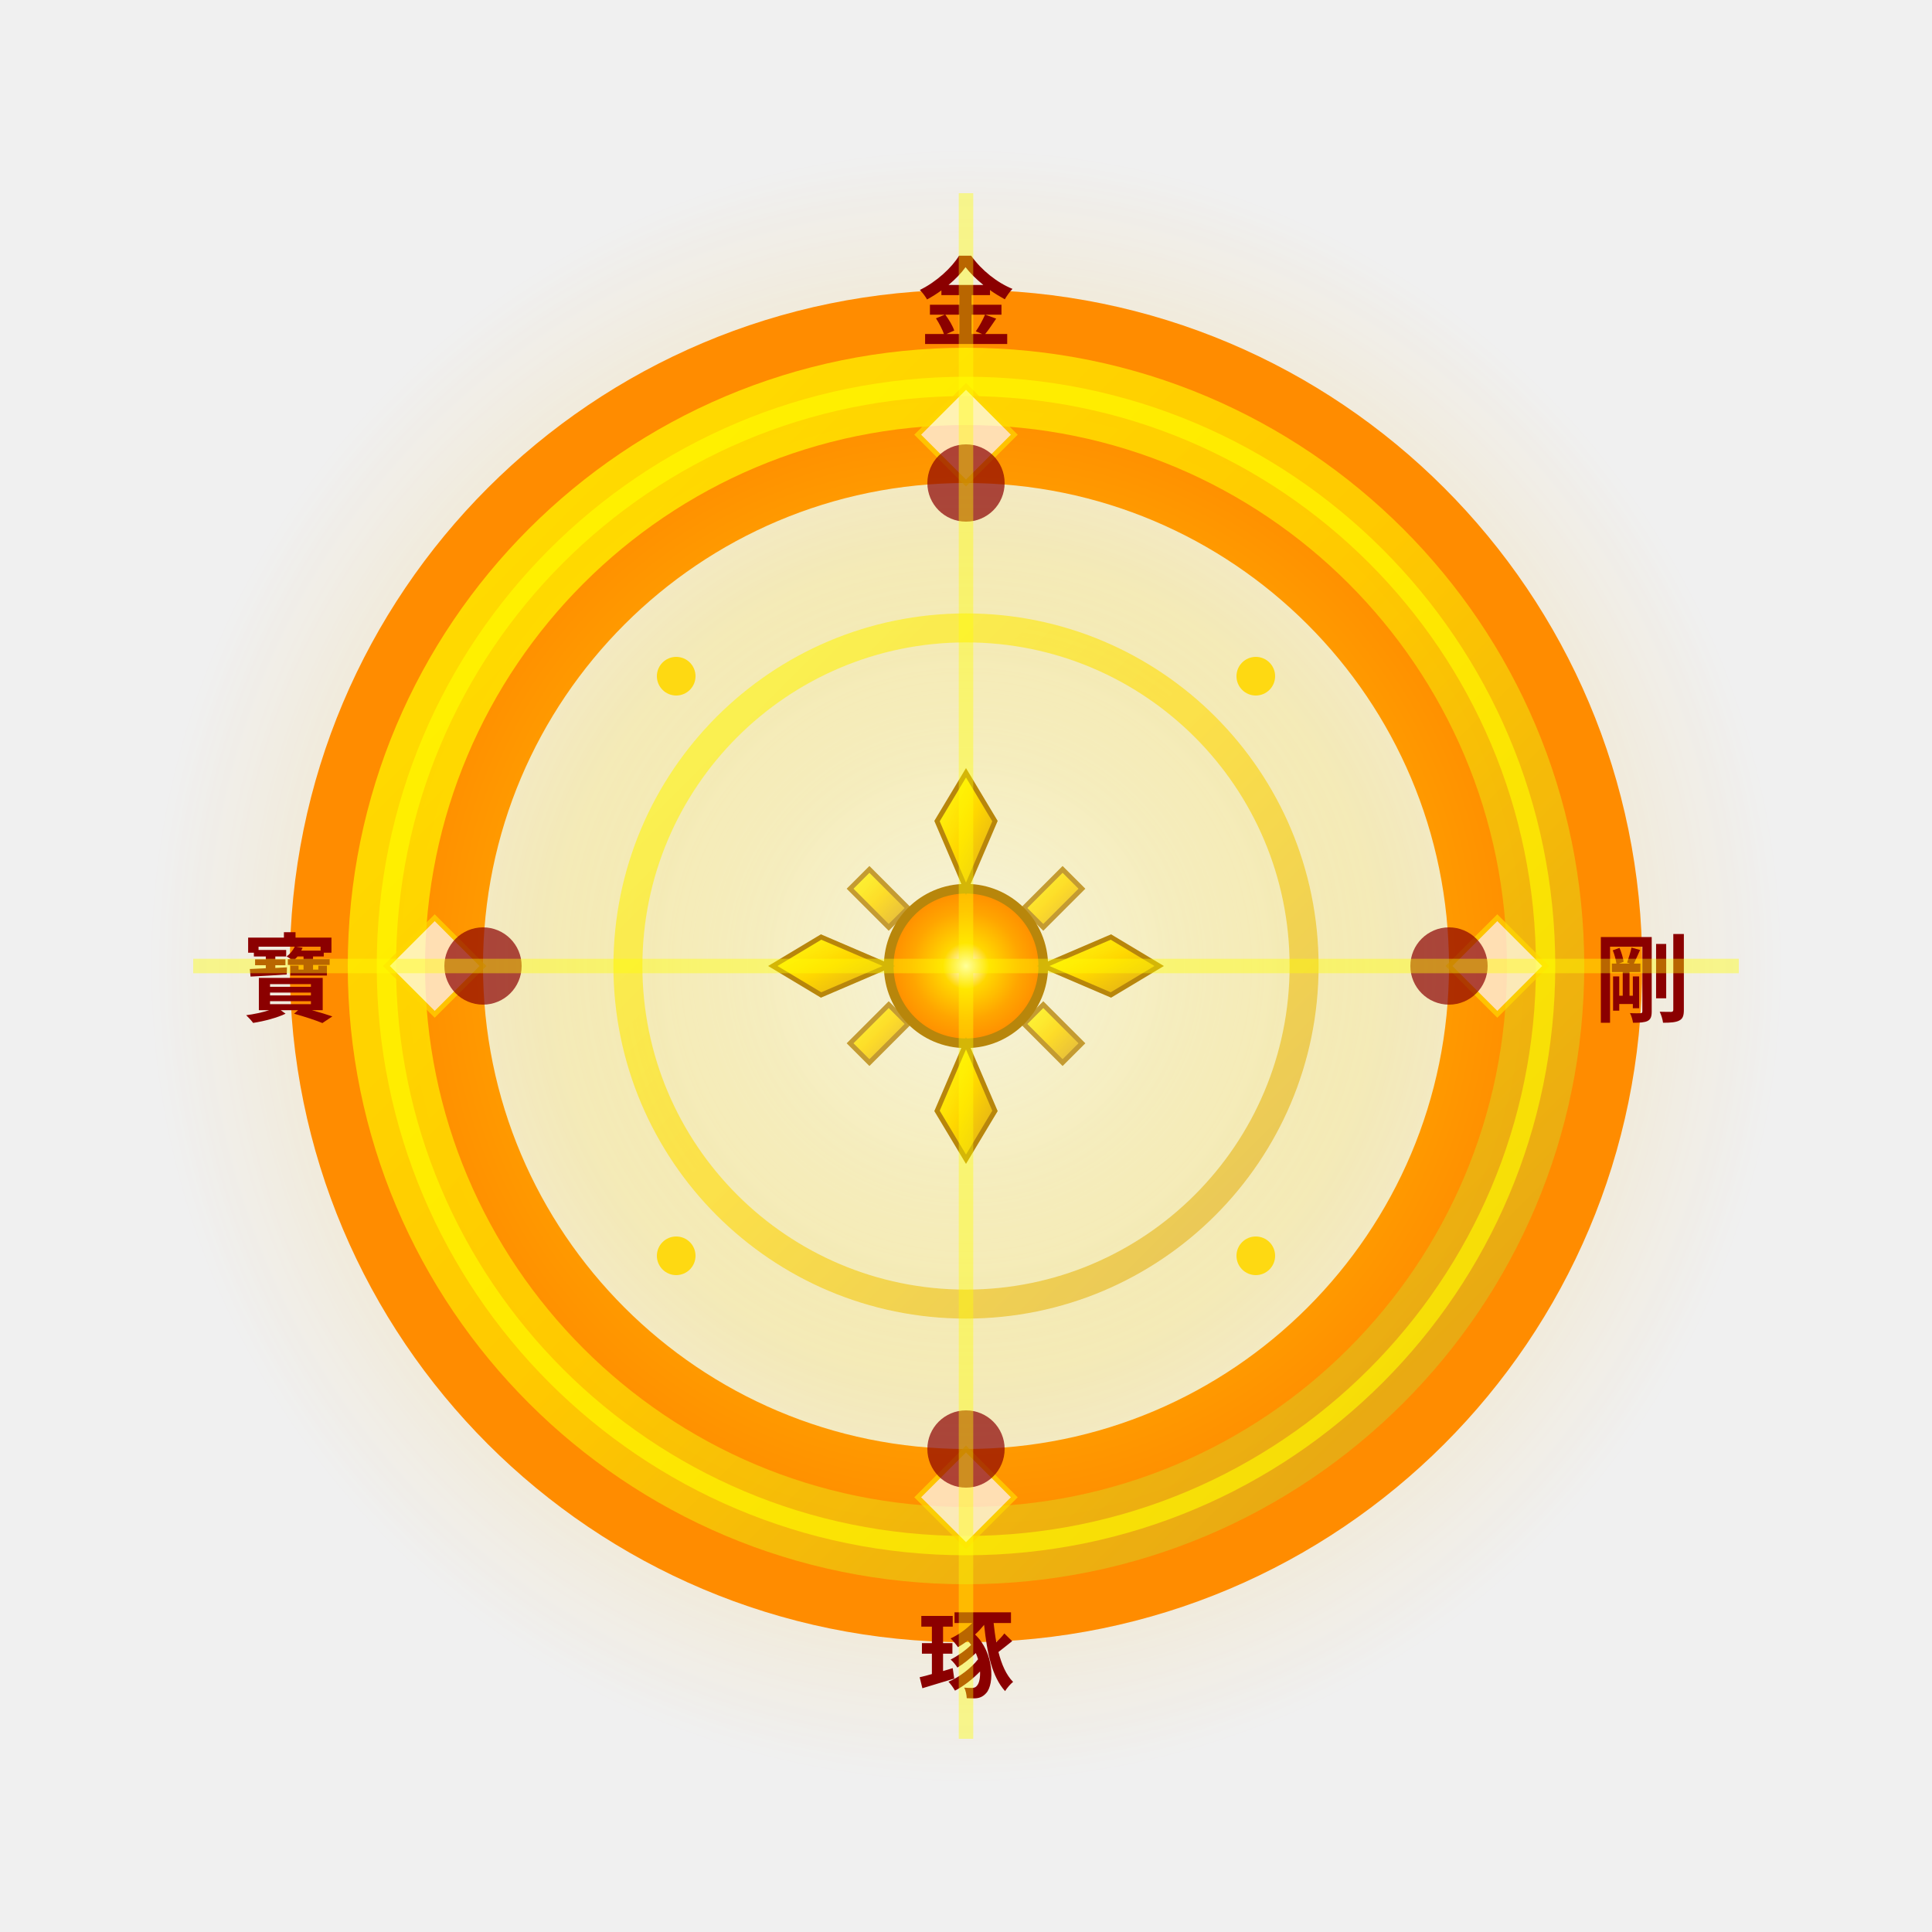
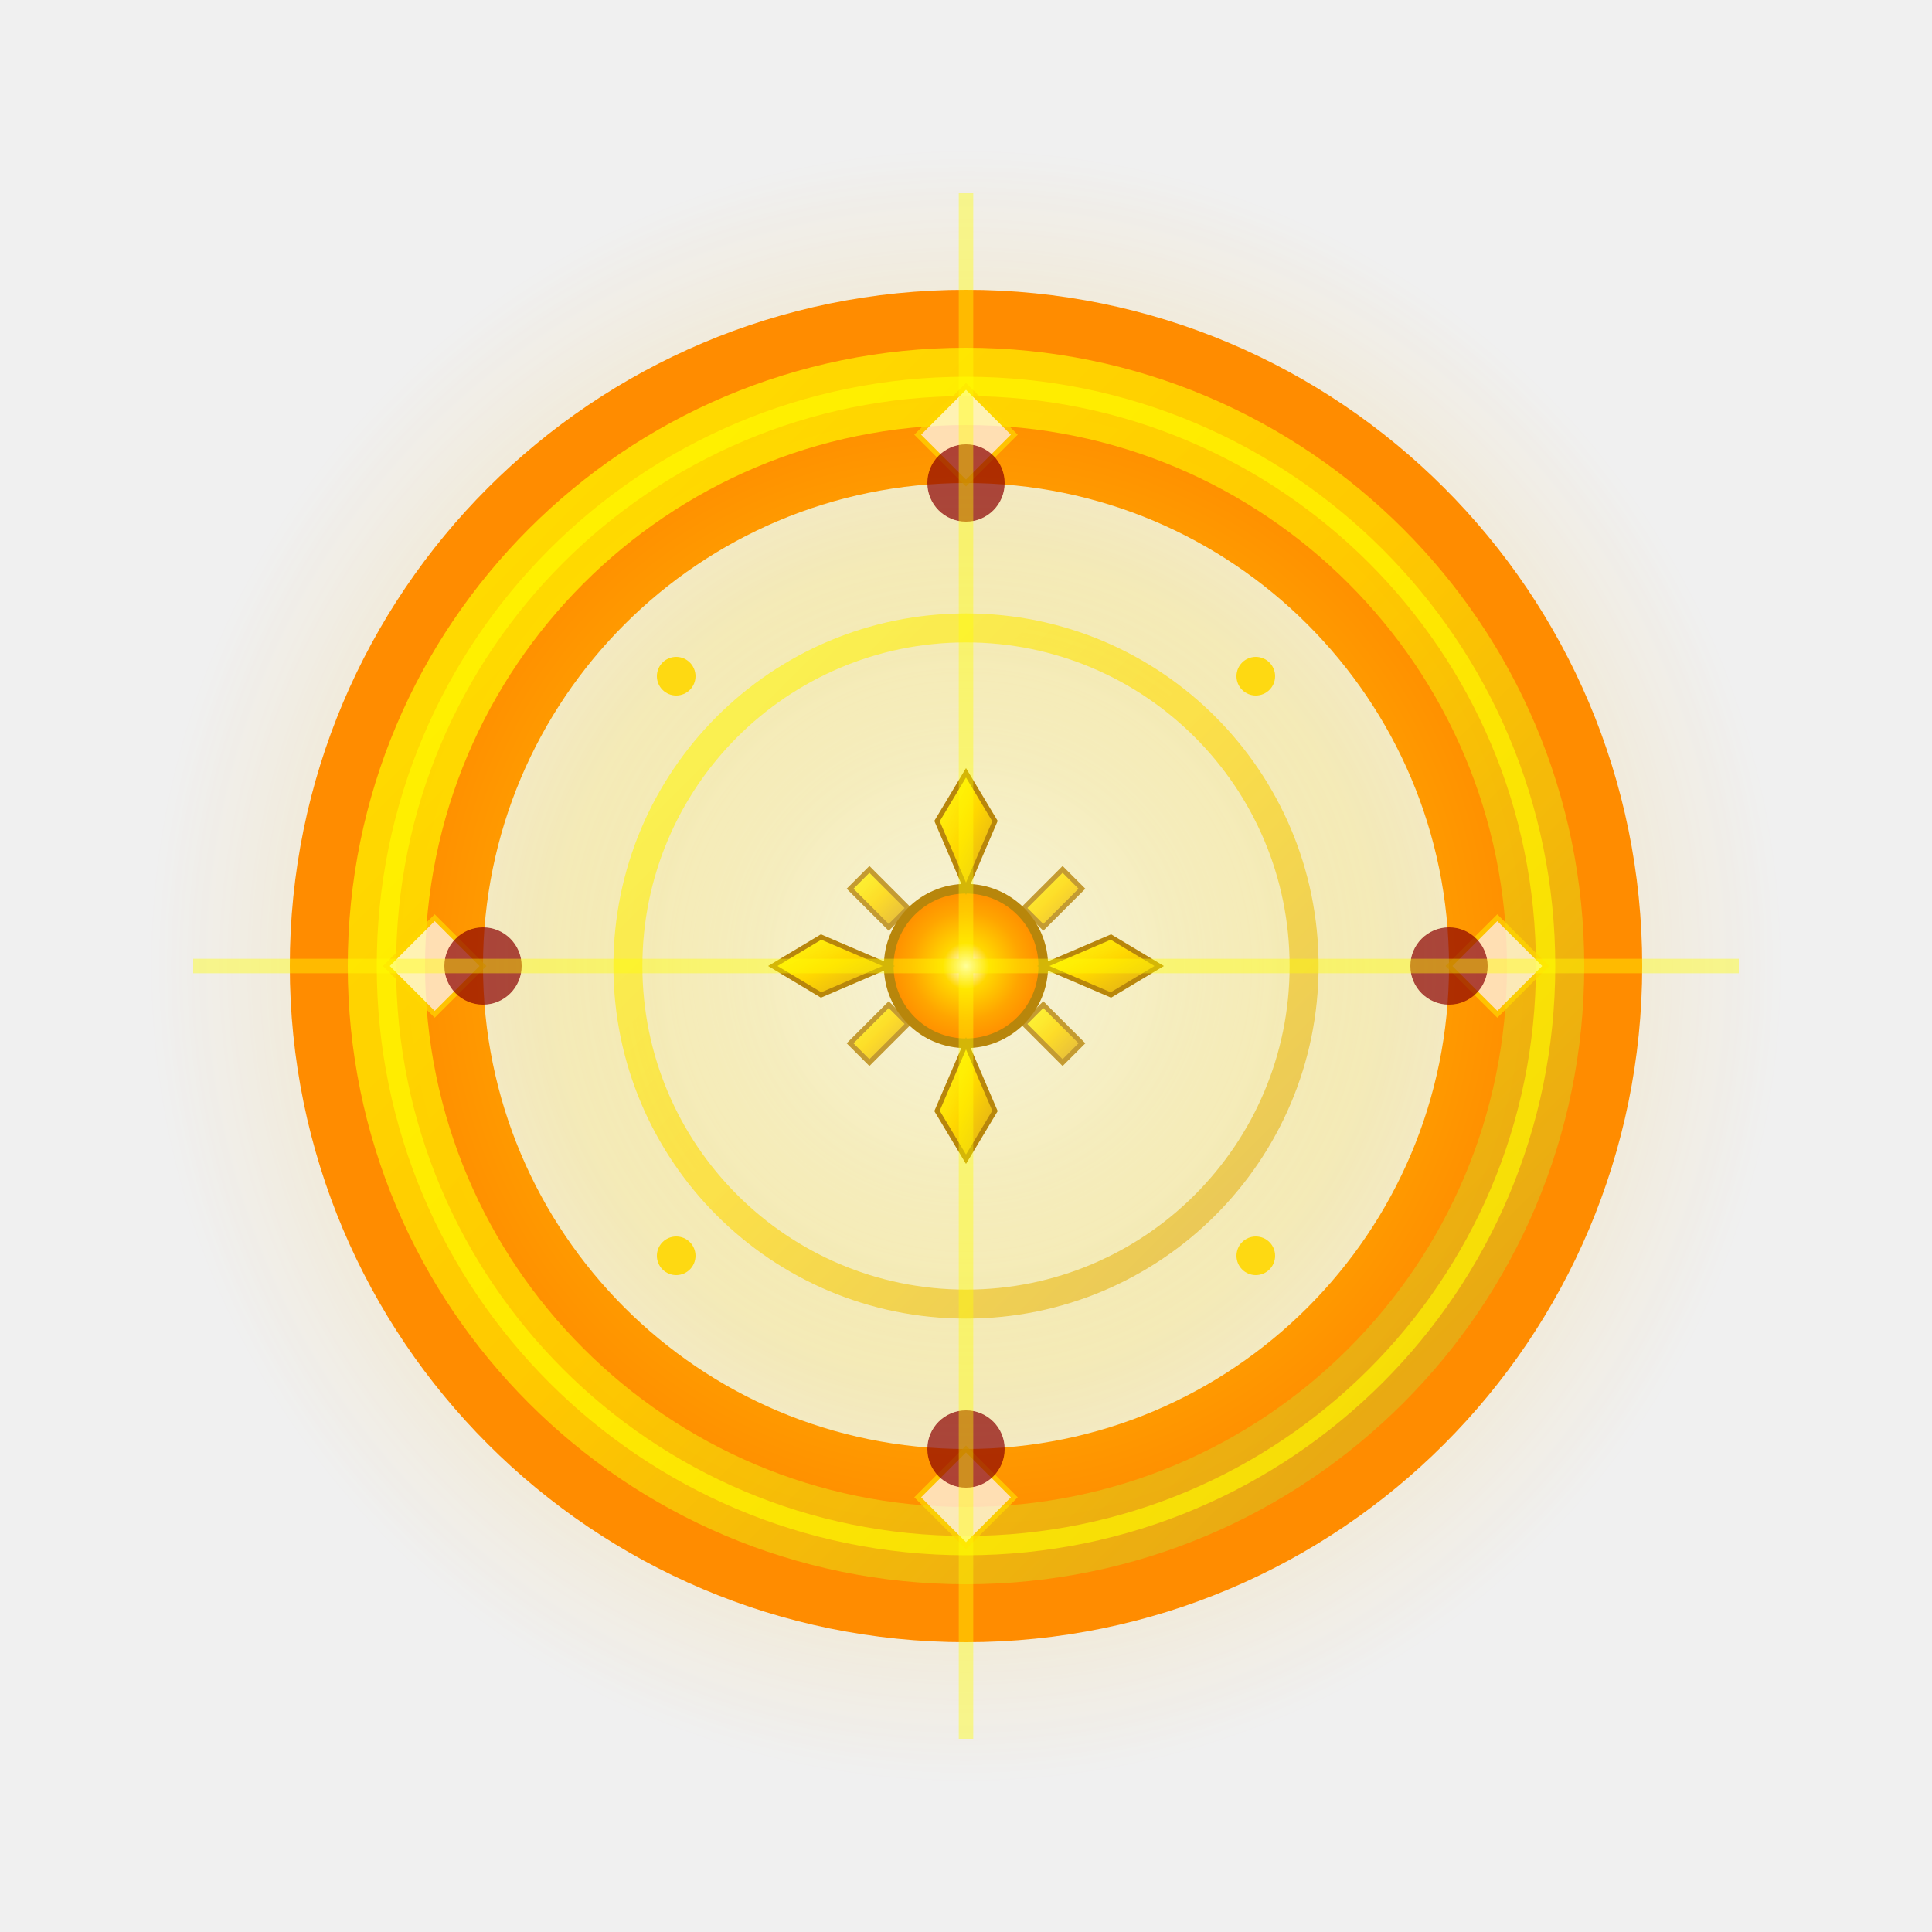
<svg xmlns="http://www.w3.org/2000/svg" viewBox="0 0 200 200">
  <defs>
    <radialGradient id="diamondGrad" cx="50%" cy="50%">
      <stop offset="0%" style="stop-color:#FFFFFF;stop-opacity:1" />
      <stop offset="30%" style="stop-color:#FFD700;stop-opacity:1" />
      <stop offset="70%" style="stop-color:#FFA500;stop-opacity:1" />
      <stop offset="100%" style="stop-color:#FF8C00;stop-opacity:1" />
    </radialGradient>
    <radialGradient id="glowGrad" cx="50%" cy="50%">
      <stop offset="0%" style="stop-color:#FFFACD;stop-opacity:0.8" />
      <stop offset="50%" style="stop-color:#FFD700;stop-opacity:0.4" />
      <stop offset="100%" style="stop-color:#FFA500;stop-opacity:0" />
    </radialGradient>
    <linearGradient id="goldShine" x1="0%" y1="0%" x2="100%" y2="100%">
      <stop offset="0%" style="stop-color:#FFFF00;stop-opacity:0.9" />
      <stop offset="50%" style="stop-color:#FFD700;stop-opacity:1" />
      <stop offset="100%" style="stop-color:#DAA520;stop-opacity:1" />
    </linearGradient>
  </defs>
  <circle cx="100" cy="100" r="85" fill="url(#glowGrad)" opacity="0.6">
    <animate attributeName="r" values="85;90;85" dur="3s" repeatCount="indefinite" />
  </circle>
  <circle cx="100" cy="100" r="60" fill="none" stroke="url(#diamondGrad)" stroke-width="20" />
  <circle cx="100" cy="100" r="60" fill="none" stroke="url(#goldShine)" stroke-width="8" opacity="0.8" />
  <circle cx="100" cy="100" r="60" fill="none" stroke="#FFFF00" stroke-width="2" opacity="0.6">
    <animate attributeName="opacity" values="0.6;0.3;0.6" dur="2s" repeatCount="indefinite" />
  </circle>
  <g opacity="0.7">
    <path d="M 100 40 L 95 45 L 100 50 L 105 45 Z" fill="#FFFFFF" stroke="#FFD700" stroke-width="0.5" />
    <path d="M 160 100 L 155 95 L 150 100 L 155 105 Z" fill="#FFFFFF" stroke="#FFD700" stroke-width="0.5" />
    <path d="M 100 160 L 95 155 L 100 150 L 105 155 Z" fill="#FFFFFF" stroke="#FFD700" stroke-width="0.5" />
    <path d="M 40 100 L 45 95 L 50 100 L 45 105 Z" fill="#FFFFFF" stroke="#FFD700" stroke-width="0.5" />
  </g>
-   <text x="100" y="35" font-family="serif" font-size="10" fill="#8B0000" text-anchor="middle" font-weight="bold">金</text>
-   <text x="170" y="105" font-family="serif" font-size="10" fill="#8B0000" text-anchor="middle" font-weight="bold">剛</text>
-   <text x="100" y="175" font-family="serif" font-size="10" fill="#8B0000" text-anchor="middle" font-weight="bold">琢</text>
-   <text x="30" y="105" font-family="serif" font-size="10" fill="#8B0000" text-anchor="middle" font-weight="bold">寶</text>
  <circle cx="100" cy="100" r="35" fill="none" stroke="url(#goldShine)" stroke-width="3" opacity="0.6">
    <animate attributeName="r" values="35;38;35" dur="2.5s" repeatCount="indefinite" />
  </circle>
  <g transform="translate(100, 100)">
    <circle r="8" fill="url(#diamondGrad)" stroke="#B8860B" stroke-width="1" />
    <path d="M 0 -8 L -3 -15 L 0 -20 L 3 -15 Z" fill="url(#goldShine)" stroke="#B8860B" stroke-width="0.5" />
    <path d="M 8 0 L 15 -3 L 20 0 L 15 3 Z" fill="url(#goldShine)" stroke="#B8860B" stroke-width="0.5" />
    <path d="M 0 8 L 3 15 L 0 20 L -3 15 Z" fill="url(#goldShine)" stroke="#B8860B" stroke-width="0.5" />
    <path d="M -8 0 L -15 3 L -20 0 L -15 -3 Z" fill="url(#goldShine)" stroke="#B8860B" stroke-width="0.5" />
    <path d="M -6 -6 L -10 -10 L -12 -8 L -8 -4 Z" fill="url(#goldShine)" stroke="#B8860B" stroke-width="0.5" opacity="0.8" />
    <path d="M 6 -6 L 10 -10 L 12 -8 L 8 -4 Z" fill="url(#goldShine)" stroke="#B8860B" stroke-width="0.5" opacity="0.8" />
    <path d="M 6 6 L 10 10 L 12 8 L 8 4 Z" fill="url(#goldShine)" stroke="#B8860B" stroke-width="0.5" opacity="0.8" />
    <path d="M -6 6 L -10 10 L -12 8 L -8 4 Z" fill="url(#goldShine)" stroke="#B8860B" stroke-width="0.5" opacity="0.8" />
  </g>
  <circle cx="100" cy="50" r="4" fill="#8B0000" opacity="0.7" />
  <circle cx="150" cy="100" r="4" fill="#8B0000" opacity="0.7" />
  <circle cx="100" cy="150" r="4" fill="#8B0000" opacity="0.7" />
  <circle cx="50" cy="100" r="4" fill="#8B0000" opacity="0.7" />
  <circle cx="130" cy="70" r="2" fill="#FFD700" opacity="0.9">
    <animateTransform attributeName="transform" type="rotate" from="0 100 100" to="360 100 100" dur="4s" repeatCount="indefinite" />
  </circle>
  <circle cx="130" cy="130" r="2" fill="#FFD700" opacity="0.9">
    <animateTransform attributeName="transform" type="rotate" from="90 100 100" to="450 100 100" dur="4s" repeatCount="indefinite" />
  </circle>
  <circle cx="70" cy="130" r="2" fill="#FFD700" opacity="0.9">
    <animateTransform attributeName="transform" type="rotate" from="180 100 100" to="540 100 100" dur="4s" repeatCount="indefinite" />
  </circle>
  <circle cx="70" cy="70" r="2" fill="#FFD700" opacity="0.9">
    <animateTransform attributeName="transform" type="rotate" from="270 100 100" to="630 100 100" dur="4s" repeatCount="indefinite" />
  </circle>
  <g opacity="0.4">
    <line x1="100" y1="100" x2="100" y2="20" stroke="#FFFF00" stroke-width="1.5">
      <animate attributeName="opacity" values="0.4;0.1;0.4" dur="2s" repeatCount="indefinite" />
    </line>
    <line x1="100" y1="100" x2="180" y2="100" stroke="#FFFF00" stroke-width="1.5">
      <animate attributeName="opacity" values="0.1;0.4;0.1" dur="2s" repeatCount="indefinite" />
    </line>
    <line x1="100" y1="100" x2="100" y2="180" stroke="#FFFF00" stroke-width="1.5">
      <animate attributeName="opacity" values="0.4;0.1;0.4" dur="2s" repeatCount="indefinite" />
    </line>
    <line x1="100" y1="100" x2="20" y2="100" stroke="#FFFF00" stroke-width="1.5">
      <animate attributeName="opacity" values="0.1;0.4;0.1" dur="2s" repeatCount="indefinite" />
    </line>
  </g>
</svg>
